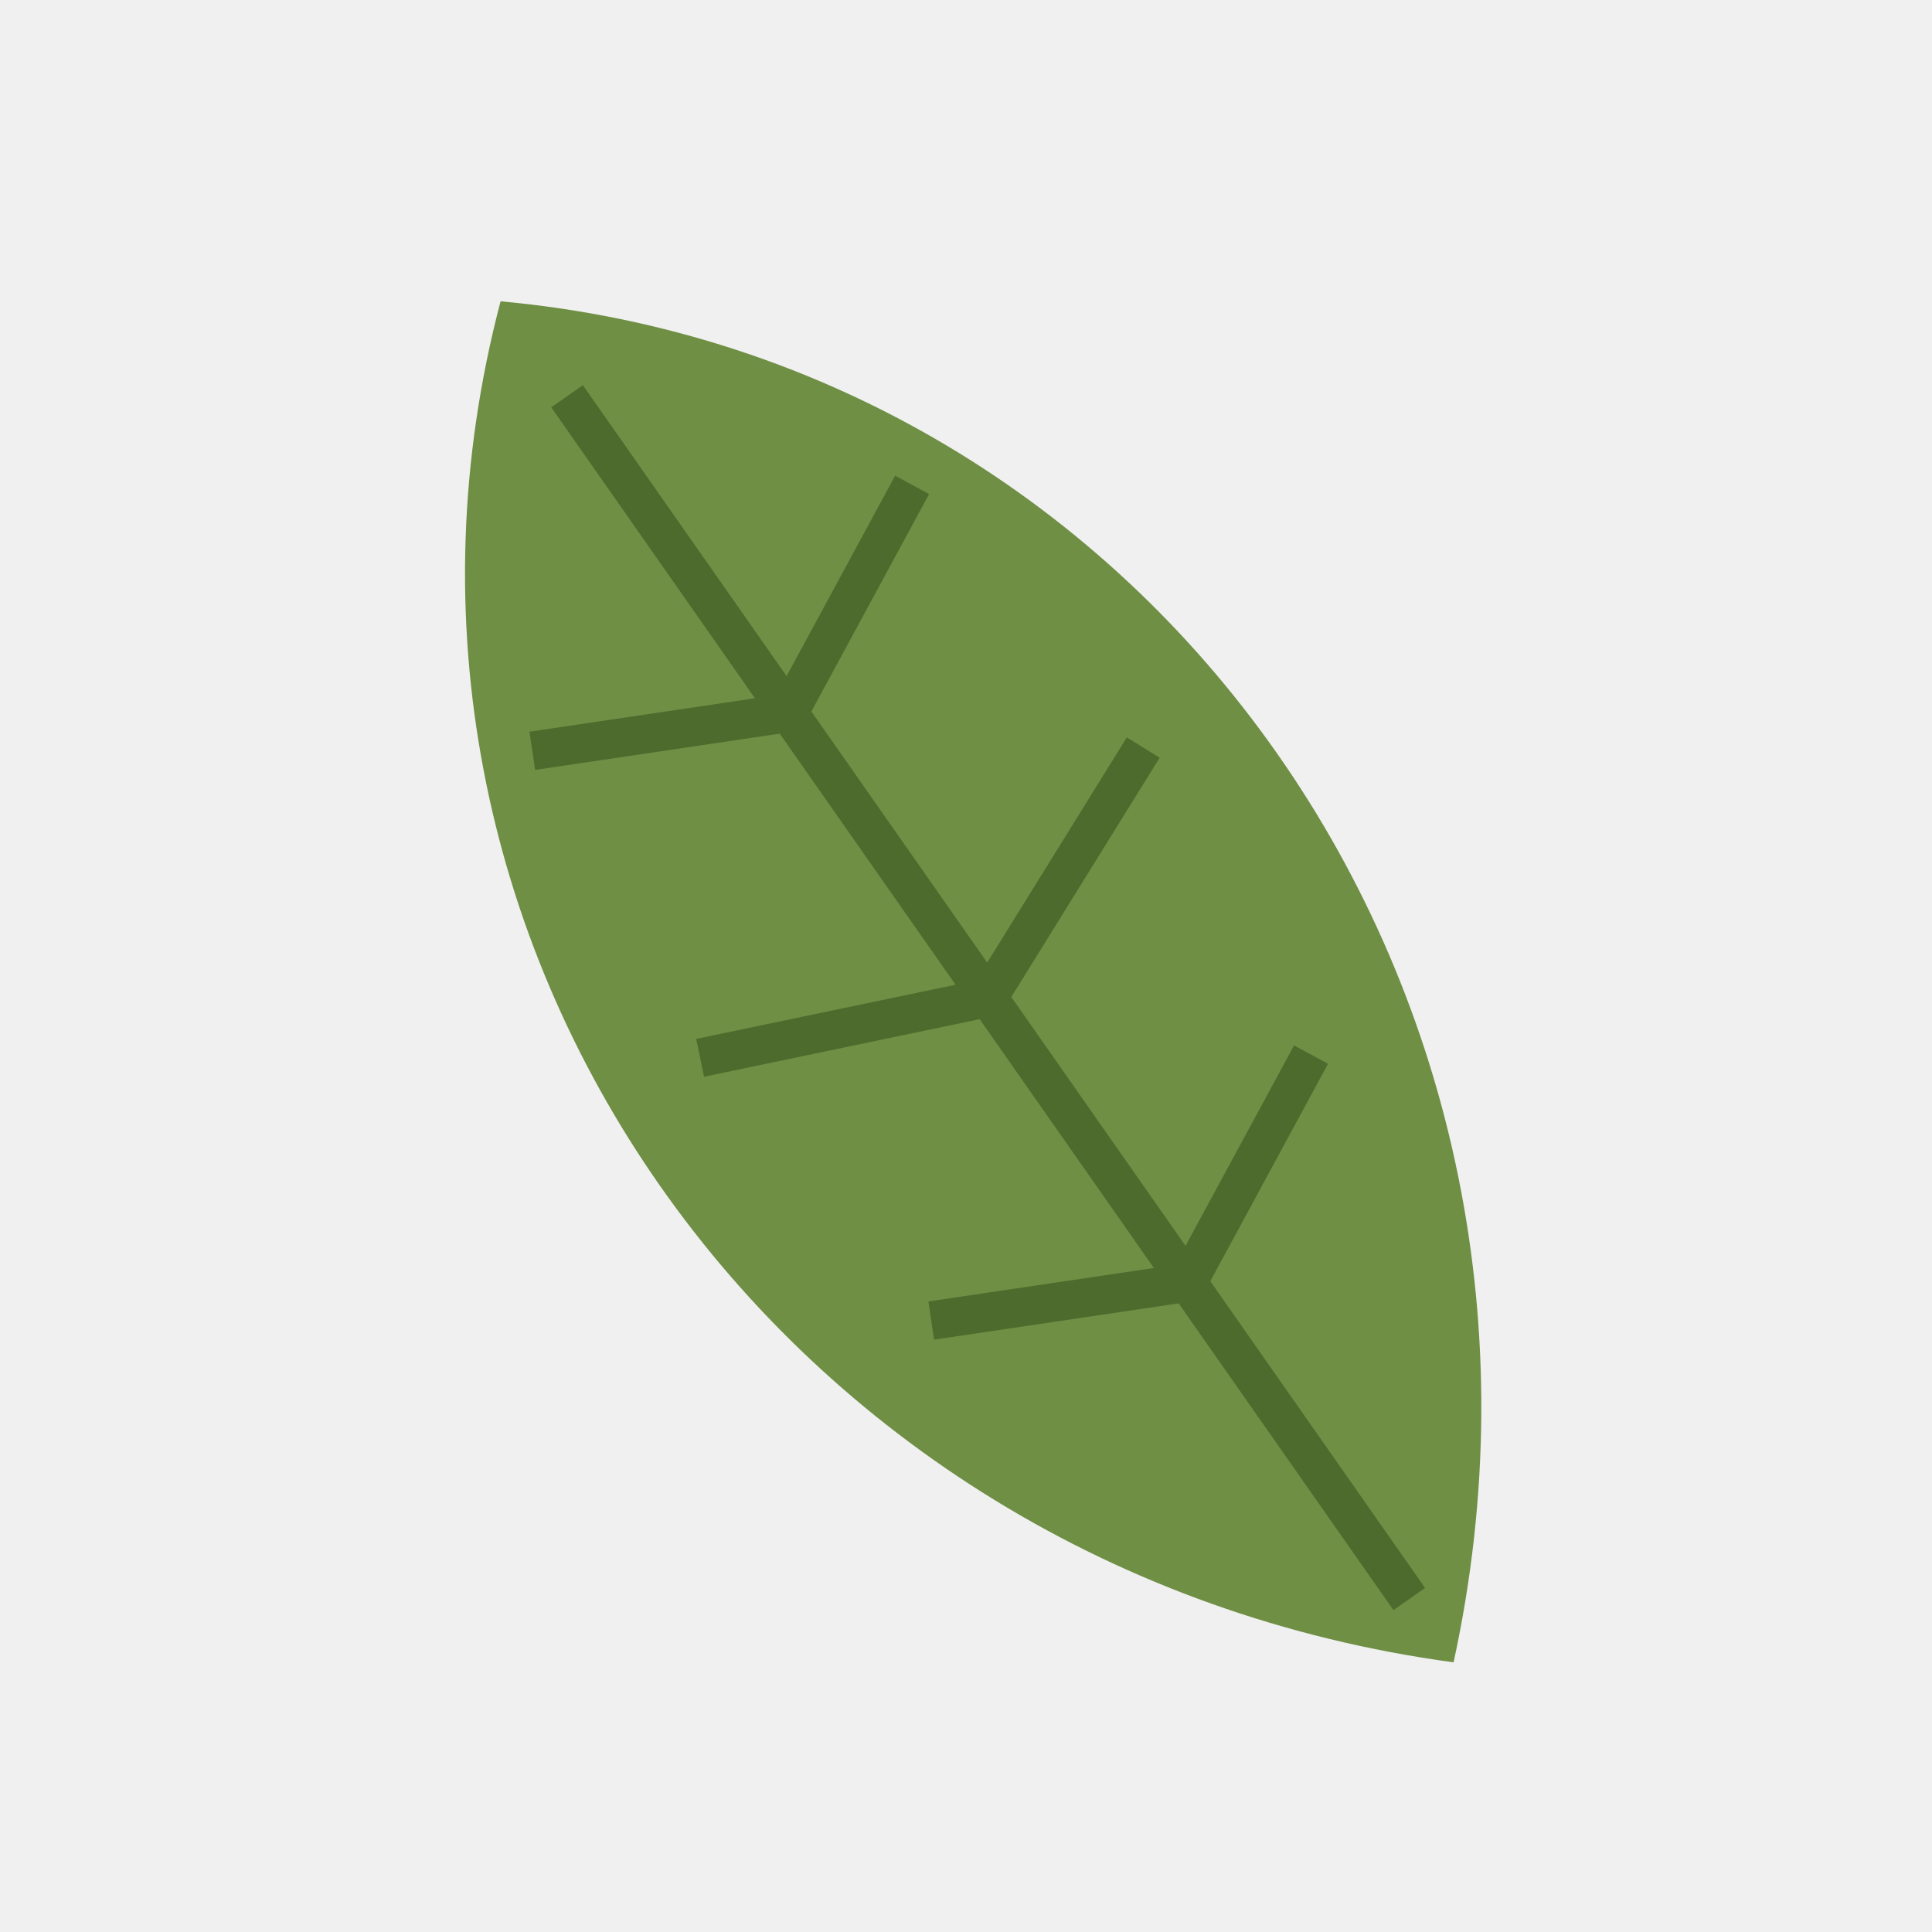
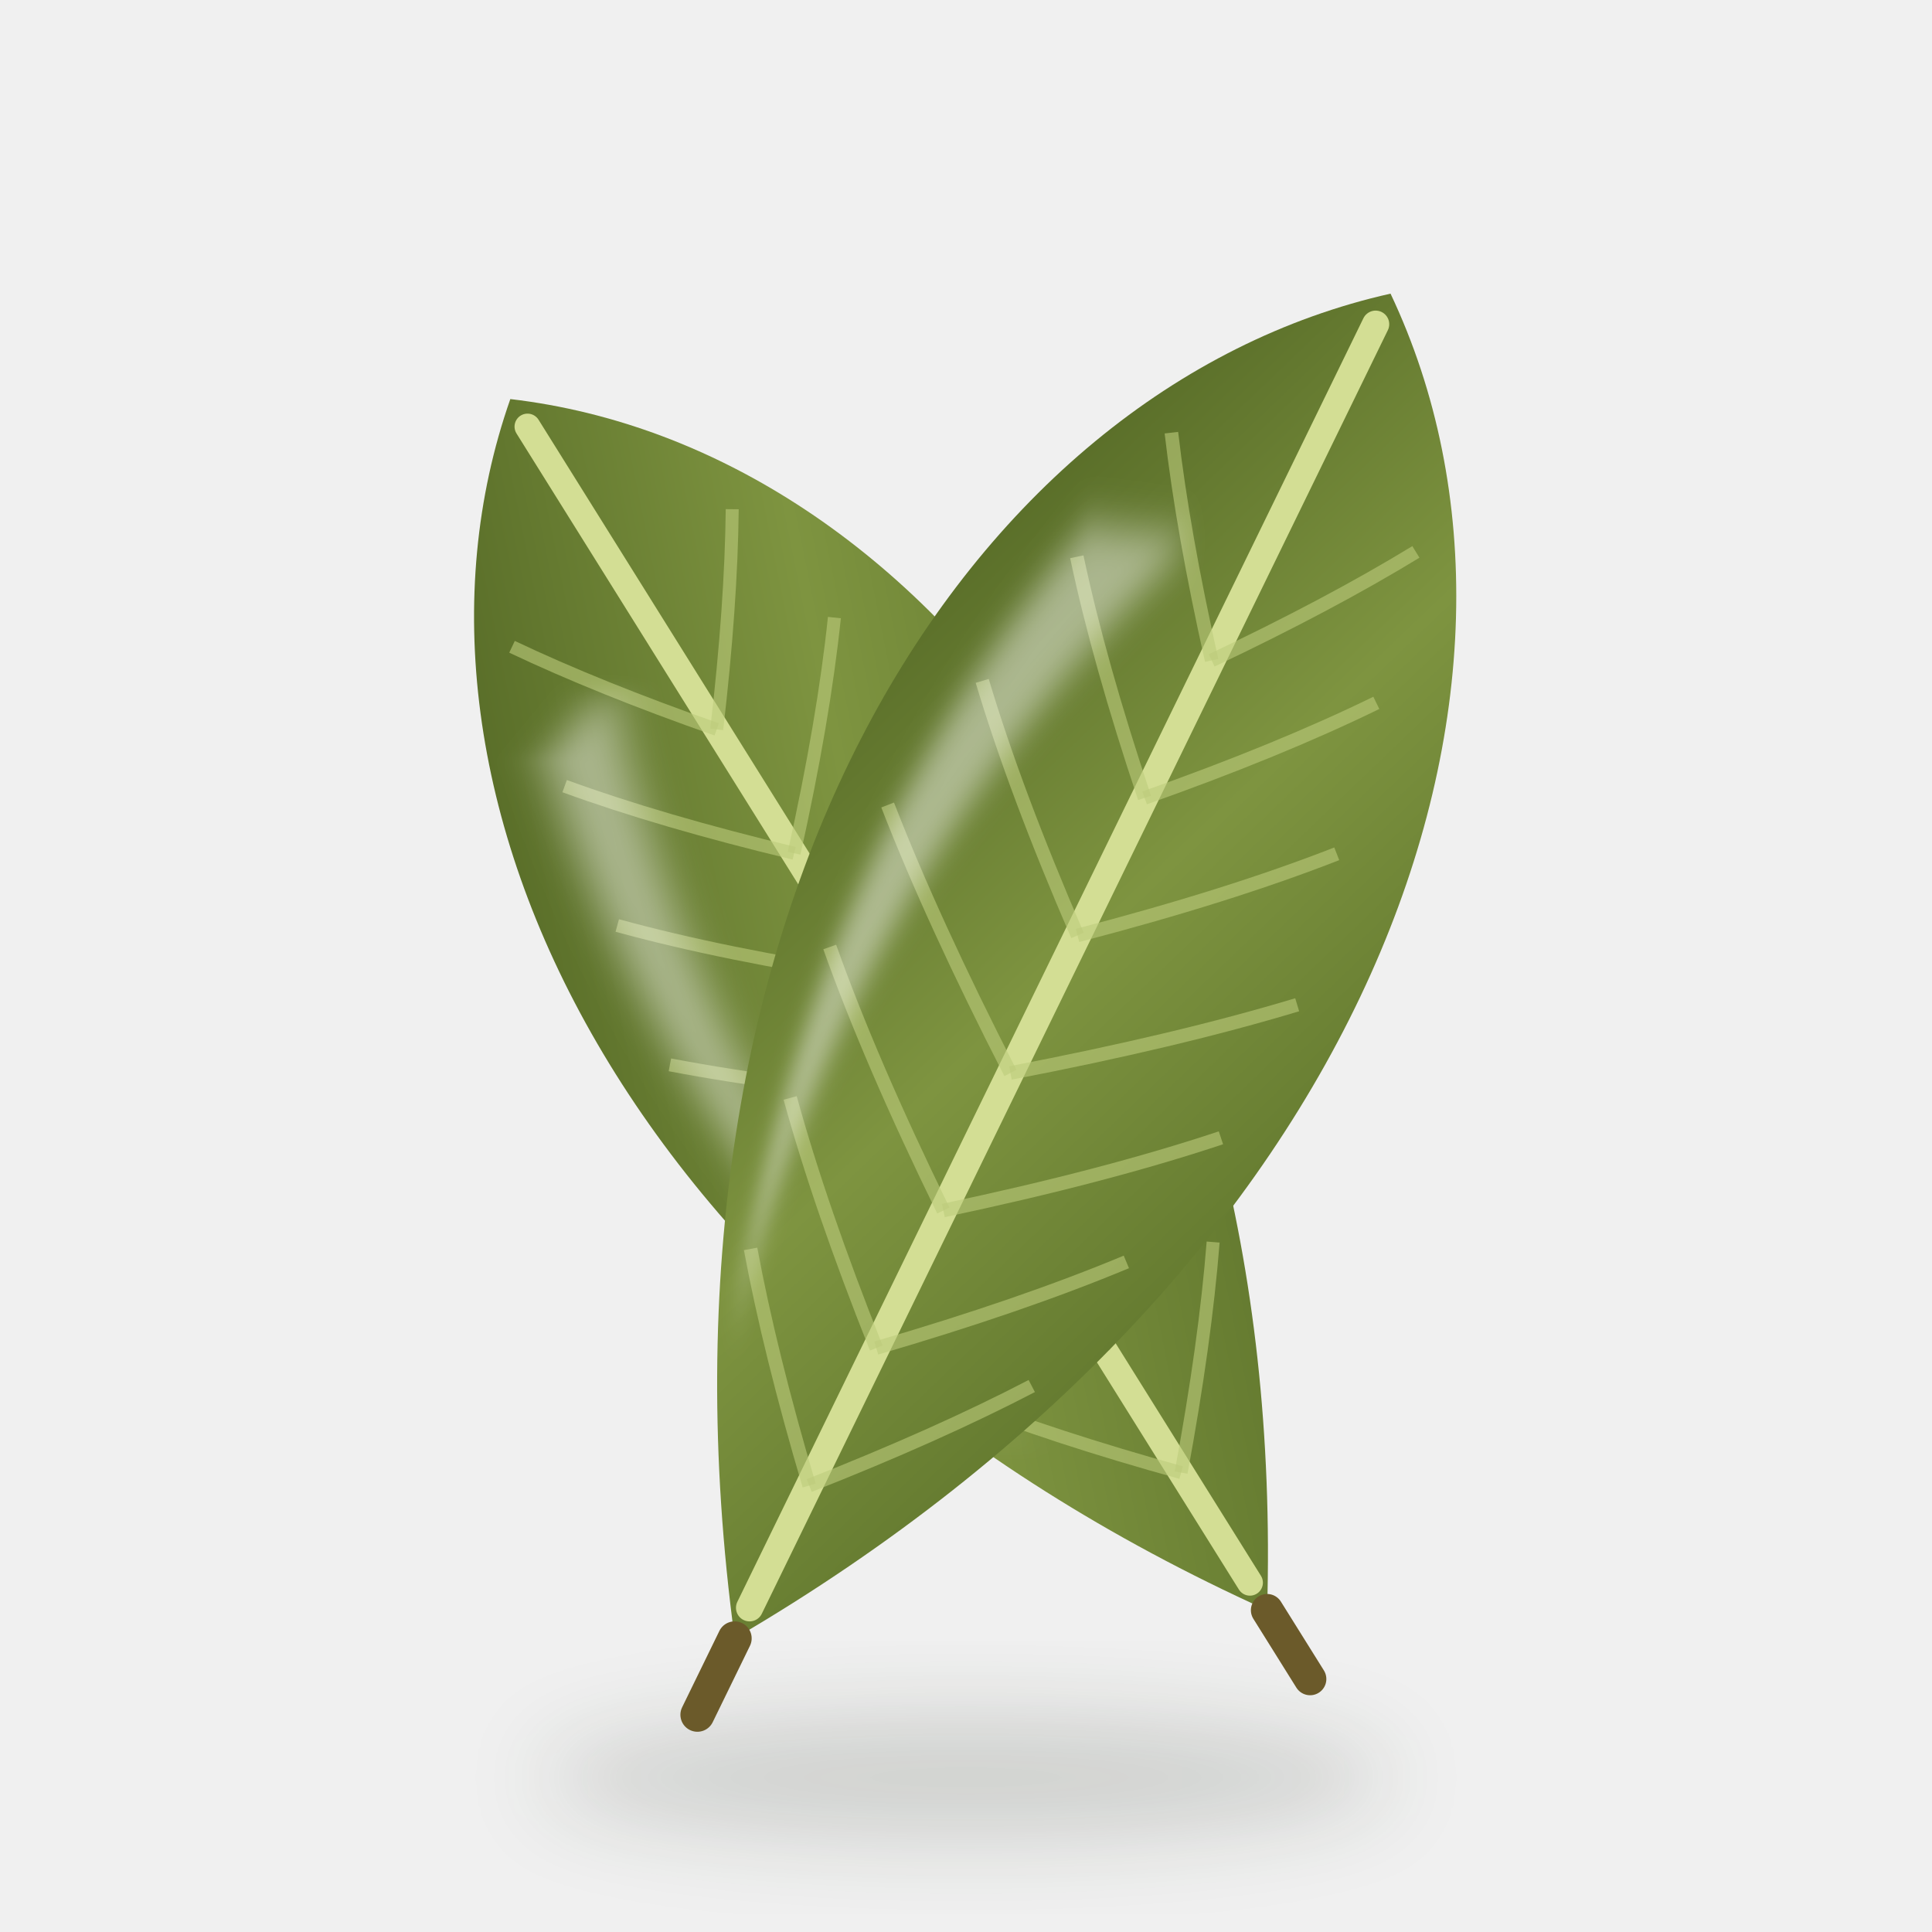
<svg xmlns="http://www.w3.org/2000/svg" viewBox="0 0 100 100">
-   <g transform="rotate(-35 50 50)">
-     <path d="M50 8 C 76 30, 76 70, 50 94 C 24 70, 24 30, 50 8 Z" fill="#6f8f45" />
-     <path d="M50 14 V 90 M50 34 l -12 -6 M50 34 l 12 -6 M50 52 l -14 -6 M50 52 l 14 -6 M50 70 l -12 -6 M50 70 l 12 -6" stroke="#4e6b2e" stroke-width="2" fill="none" />
+   <defs>
+     <filter id="b2" x="-30%" y="-60%" width="160%" height="220%">
+       <feGaussianBlur stdDeviation="2.2" />
+     </filter>
+     <filter id="b1" x="-30%" y="-30%" width="160%" height="160%">
+       <feGaussianBlur stdDeviation="1" />
+     </filter>
+     <linearGradient id="df" x1="0" y1="0" x2="1" y2="1">
+       <stop offset="0" stop-color="#4a5e1f" />
+       <stop offset="0.5" stop-color="#7e9440" />
+       <stop offset="1" stop-color="#556b26" />
+     </linearGradient>
+   </defs>
+   <ellipse cx="50" cy="92" rx="22" ry="3.2" fill="#1b2a14" opacity="0.16" filter="url(#b2)" />
+   <g transform="translate(-4 2) translate(50 50) rotate(-32) scale(0.84) translate(-50 -50)">
+     <path d="M50 6 C70 22 74 58 50 94 C26 58 30 22 50 6Z" fill="url(#df)" />
+     <path d="M50 8 L50 92" stroke="#d3de94" stroke-width="1.6" stroke-linecap="round" />
+     <path d="M50 30 Q45.2 24 42 19" stroke="#bccb7c" stroke-opacity=".6" stroke-width=".8" fill="none" />
+     <path d="M50 30 Q54.8 24 58 19" stroke="#bccb7c" stroke-opacity=".6" stroke-width=".8" fill="none" />
+     <path d="M50 39 Q44.1 33 40.2 28" stroke="#bccb7c" stroke-opacity=".6" stroke-width=".8" fill="none" />
+     <path d="M50 39 Q55.9 33 59.8 28" stroke="#bccb7c" stroke-opacity=".6" stroke-width=".8" fill="none" />
+     <path d="M50 48 Q43 42 38.4 37" stroke="#bccb7c" stroke-opacity=".6" stroke-width=".8" fill="none" />
+     <path d="M50 48 Q57 42 61.6 37" stroke="#bccb7c" stroke-opacity=".6" stroke-width=".8" fill="none" />
+     <path d="M50 57 Q42 51 36.6 46" stroke="#bccb7c" stroke-opacity=".6" stroke-width=".8" fill="none" />
+     <path d="M50 57 Q58 51 63.4 46" stroke="#bccb7c" stroke-opacity=".6" stroke-width=".8" fill="none" />
+     <path d="M50 66 Q42.3 60 37.2 55" stroke="#bccb7c" stroke-opacity=".6" stroke-width=".8" fill="none" />
+     <path d="M50 66 Q57.7 60 62.8 55" stroke="#bccb7c" stroke-opacity=".6" stroke-width=".8" fill="none" />
+     <path d="M50 75 Q43.4 69 39 64" stroke="#bccb7c" stroke-opacity=".6" stroke-width=".8" fill="none" />
+     <path d="M50 75 Q56.6 69 61 64" stroke="#bccb7c" stroke-opacity=".6" stroke-width=".8" fill="none" />
+     <path d="M50 84 Q44.5 78 40.8 73" stroke="#bccb7c" stroke-opacity=".6" stroke-width=".8" fill="none" />
+     <path d="M50 84 Q55.5 78 59.2 73" stroke="#bccb7c" stroke-opacity=".6" stroke-width=".8" fill="none" />
+     <path d="M40 26 C36 42 36 58 42 78 C38 58 40 40 46 24Z" fill="#fff" opacity="0.45" filter="url(#b1)" />
+     <path d="M50 94 L50 99" stroke="#6b5a2a" stroke-width="2" stroke-linecap="round" />
+   </g>
+   <g transform="translate(5 0) translate(50 50) rotate(26) scale(0.88) translate(-50 -50)">
+     <path d="M50 6 C70 22 74 58 50 94 C26 58 30 22 50 6Z" fill="url(#df)" />
+     <path d="M50 8 L50 92" stroke="#d3de94" stroke-width="1.6" stroke-linecap="round" />
+     <path d="M50 30 Q45.2 24 42 19" stroke="#bccb7c" stroke-opacity=".6" stroke-width=".8" fill="none" />
+     <path d="M50 30 Q54.8 24 58 19" stroke="#bccb7c" stroke-opacity=".6" stroke-width=".8" fill="none" />
+     <path d="M50 39 Q44.1 33 40.2 28" stroke="#bccb7c" stroke-opacity=".6" stroke-width=".8" fill="none" />
+     <path d="M50 39 Q55.9 33 59.8 28" stroke="#bccb7c" stroke-opacity=".6" stroke-width=".8" fill="none" />
+     <path d="M50 48 Q43 42 38.4 37" stroke="#bccb7c" stroke-opacity=".6" stroke-width=".8" fill="none" />
+     <path d="M50 48 Q57 42 61.6 37" stroke="#bccb7c" stroke-opacity=".6" stroke-width=".8" fill="none" />
+     <path d="M50 57 Q42 51 36.6 46" stroke="#bccb7c" stroke-opacity=".6" stroke-width=".8" fill="none" />
+     <path d="M50 57 Q58 51 63.4 46" stroke="#bccb7c" stroke-opacity=".6" stroke-width=".8" fill="none" />
+     <path d="M50 66 Q42.3 60 37.2 55" stroke="#bccb7c" stroke-opacity=".6" stroke-width=".8" fill="none" />
+     <path d="M50 66 Q57.7 60 62.8 55" stroke="#bccb7c" stroke-opacity=".6" stroke-width=".8" fill="none" />
+     <path d="M50 75 Q43.4 69 39 64" stroke="#bccb7c" stroke-opacity=".6" stroke-width=".8" fill="none" />
+     <path d="M50 75 Q56.6 69 61 64" stroke="#bccb7c" stroke-opacity=".6" stroke-width=".8" fill="none" />
+     <path d="M50 84 Q44.5 78 40.8 73" stroke="#bccb7c" stroke-opacity=".6" stroke-width=".8" fill="none" />
+     <path d="M50 84 Q55.5 78 59.2 73" stroke="#bccb7c" stroke-opacity=".6" stroke-width=".8" fill="none" />
+     <path d="M40 26 C36 42 36 58 42 78 C38 58 40 40 46 24Z" fill="#fff" opacity="0.45" filter="url(#b1)" />
+     <path d="M50 94 L50 99" stroke="#6b5a2a" stroke-width="2" stroke-linecap="round" />
  </g>
</svg>
